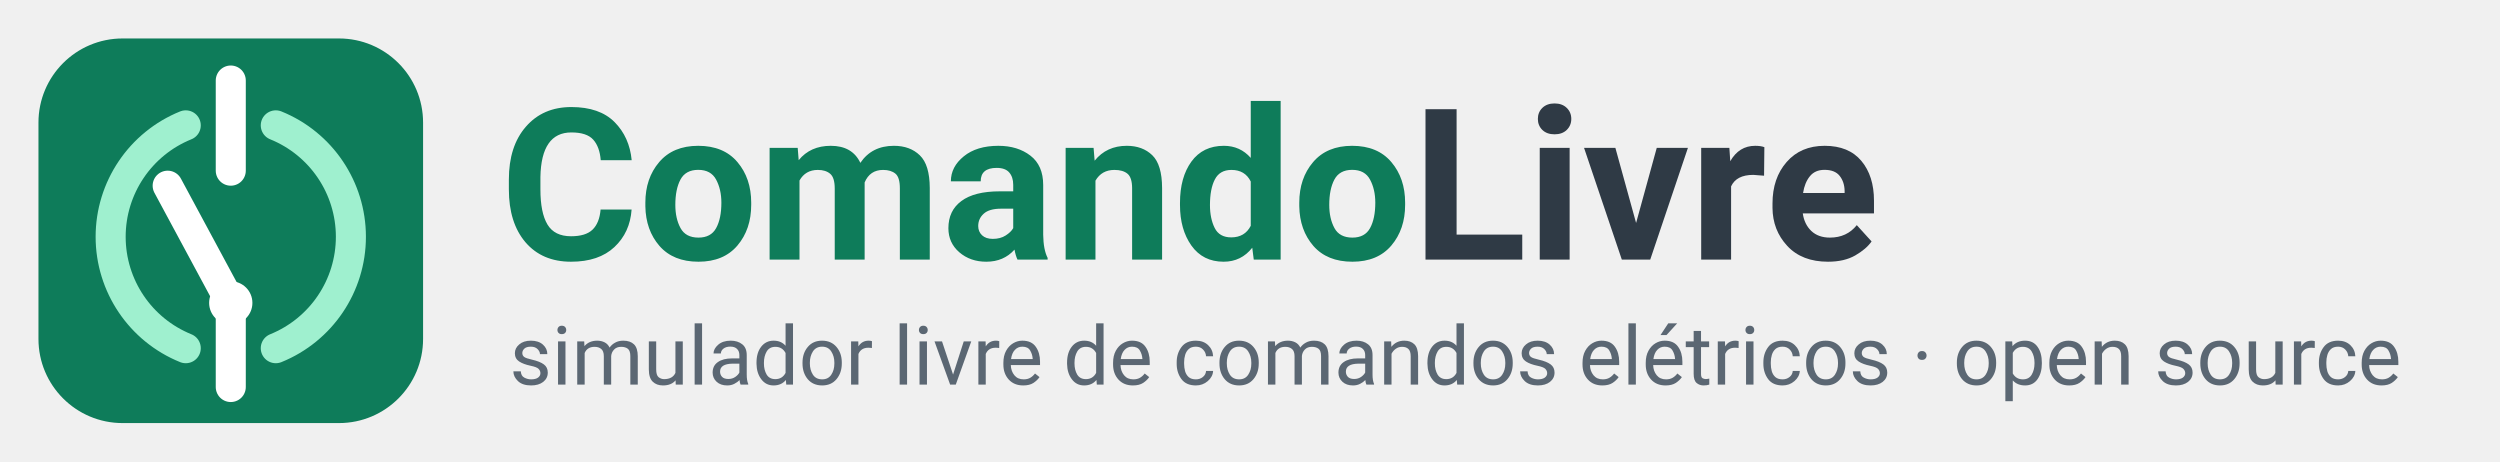
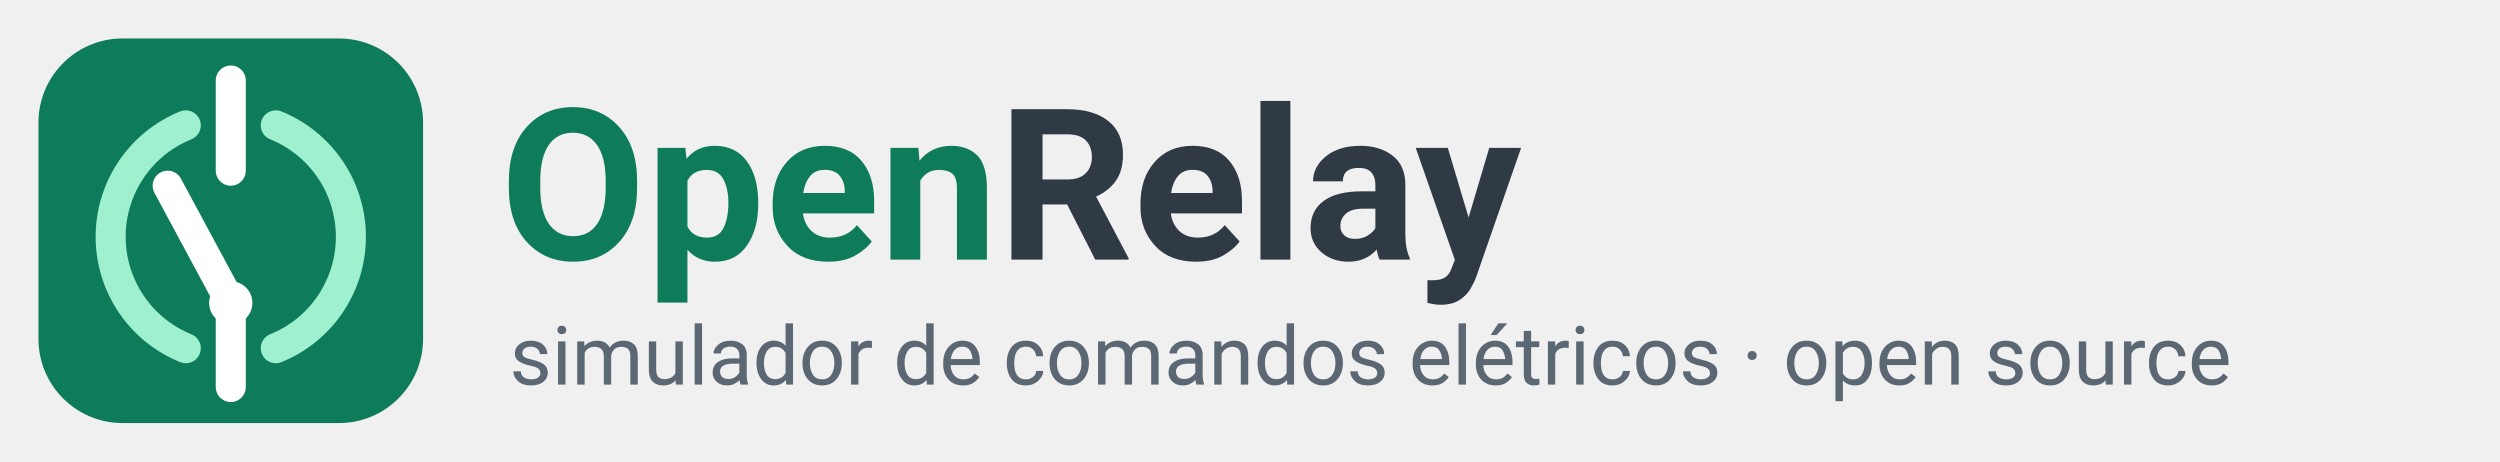
<svg xmlns="http://www.w3.org/2000/svg" viewBox="0 0 520 96" width="520" height="96">
  <g transform="translate(8 8) scale(1.25)">
    <rect width="64" height="64" rx="14" fill="#0e7c5a" />
    <g fill="none" stroke-width="5" stroke-linecap="round">
      <path d="M24.51 51.54A20 20 0 0 1 24.51 14.46M39.49 14.46A20 20 0 0 1 39.49 51.54" stroke="#9ff0cf" />
      <path d="M32 7V22M32 44L21.5 24.5M32 44V58" stroke="#fff" />
    </g>
    <circle cx="32" cy="44" r="3.6" fill="#fff" />
  </g>
-   <text x="104" y="54" font-family="Segoe UI, Roboto, Helvetica, Arial, sans-serif" font-size="44" font-weight="700" fill="#0e7c5a">Comando<tspan fill="#2f3a45">Livre</tspan>
+   <text x="104" y="54" font-family="Segoe UI, Roboto, Helvetica, Arial, sans-serif" font-size="44" font-weight="700" fill="#0e7c5a">Open<tspan fill="#2f3a45">Relay</tspan>
  </text>
-   <text x="106" y="80" font-family="Segoe UI, Roboto, Helvetica, Arial, sans-serif" font-size="17" fill="#5b6773">simulador livre de comandos elétricos · open source</text>
+   <text x="106" y="80" font-family="Segoe UI, Roboto, Helvetica, Arial, sans-serif" font-size="17" fill="#5b6773">simulador de comandos elétricos · open source</text>
</svg>
